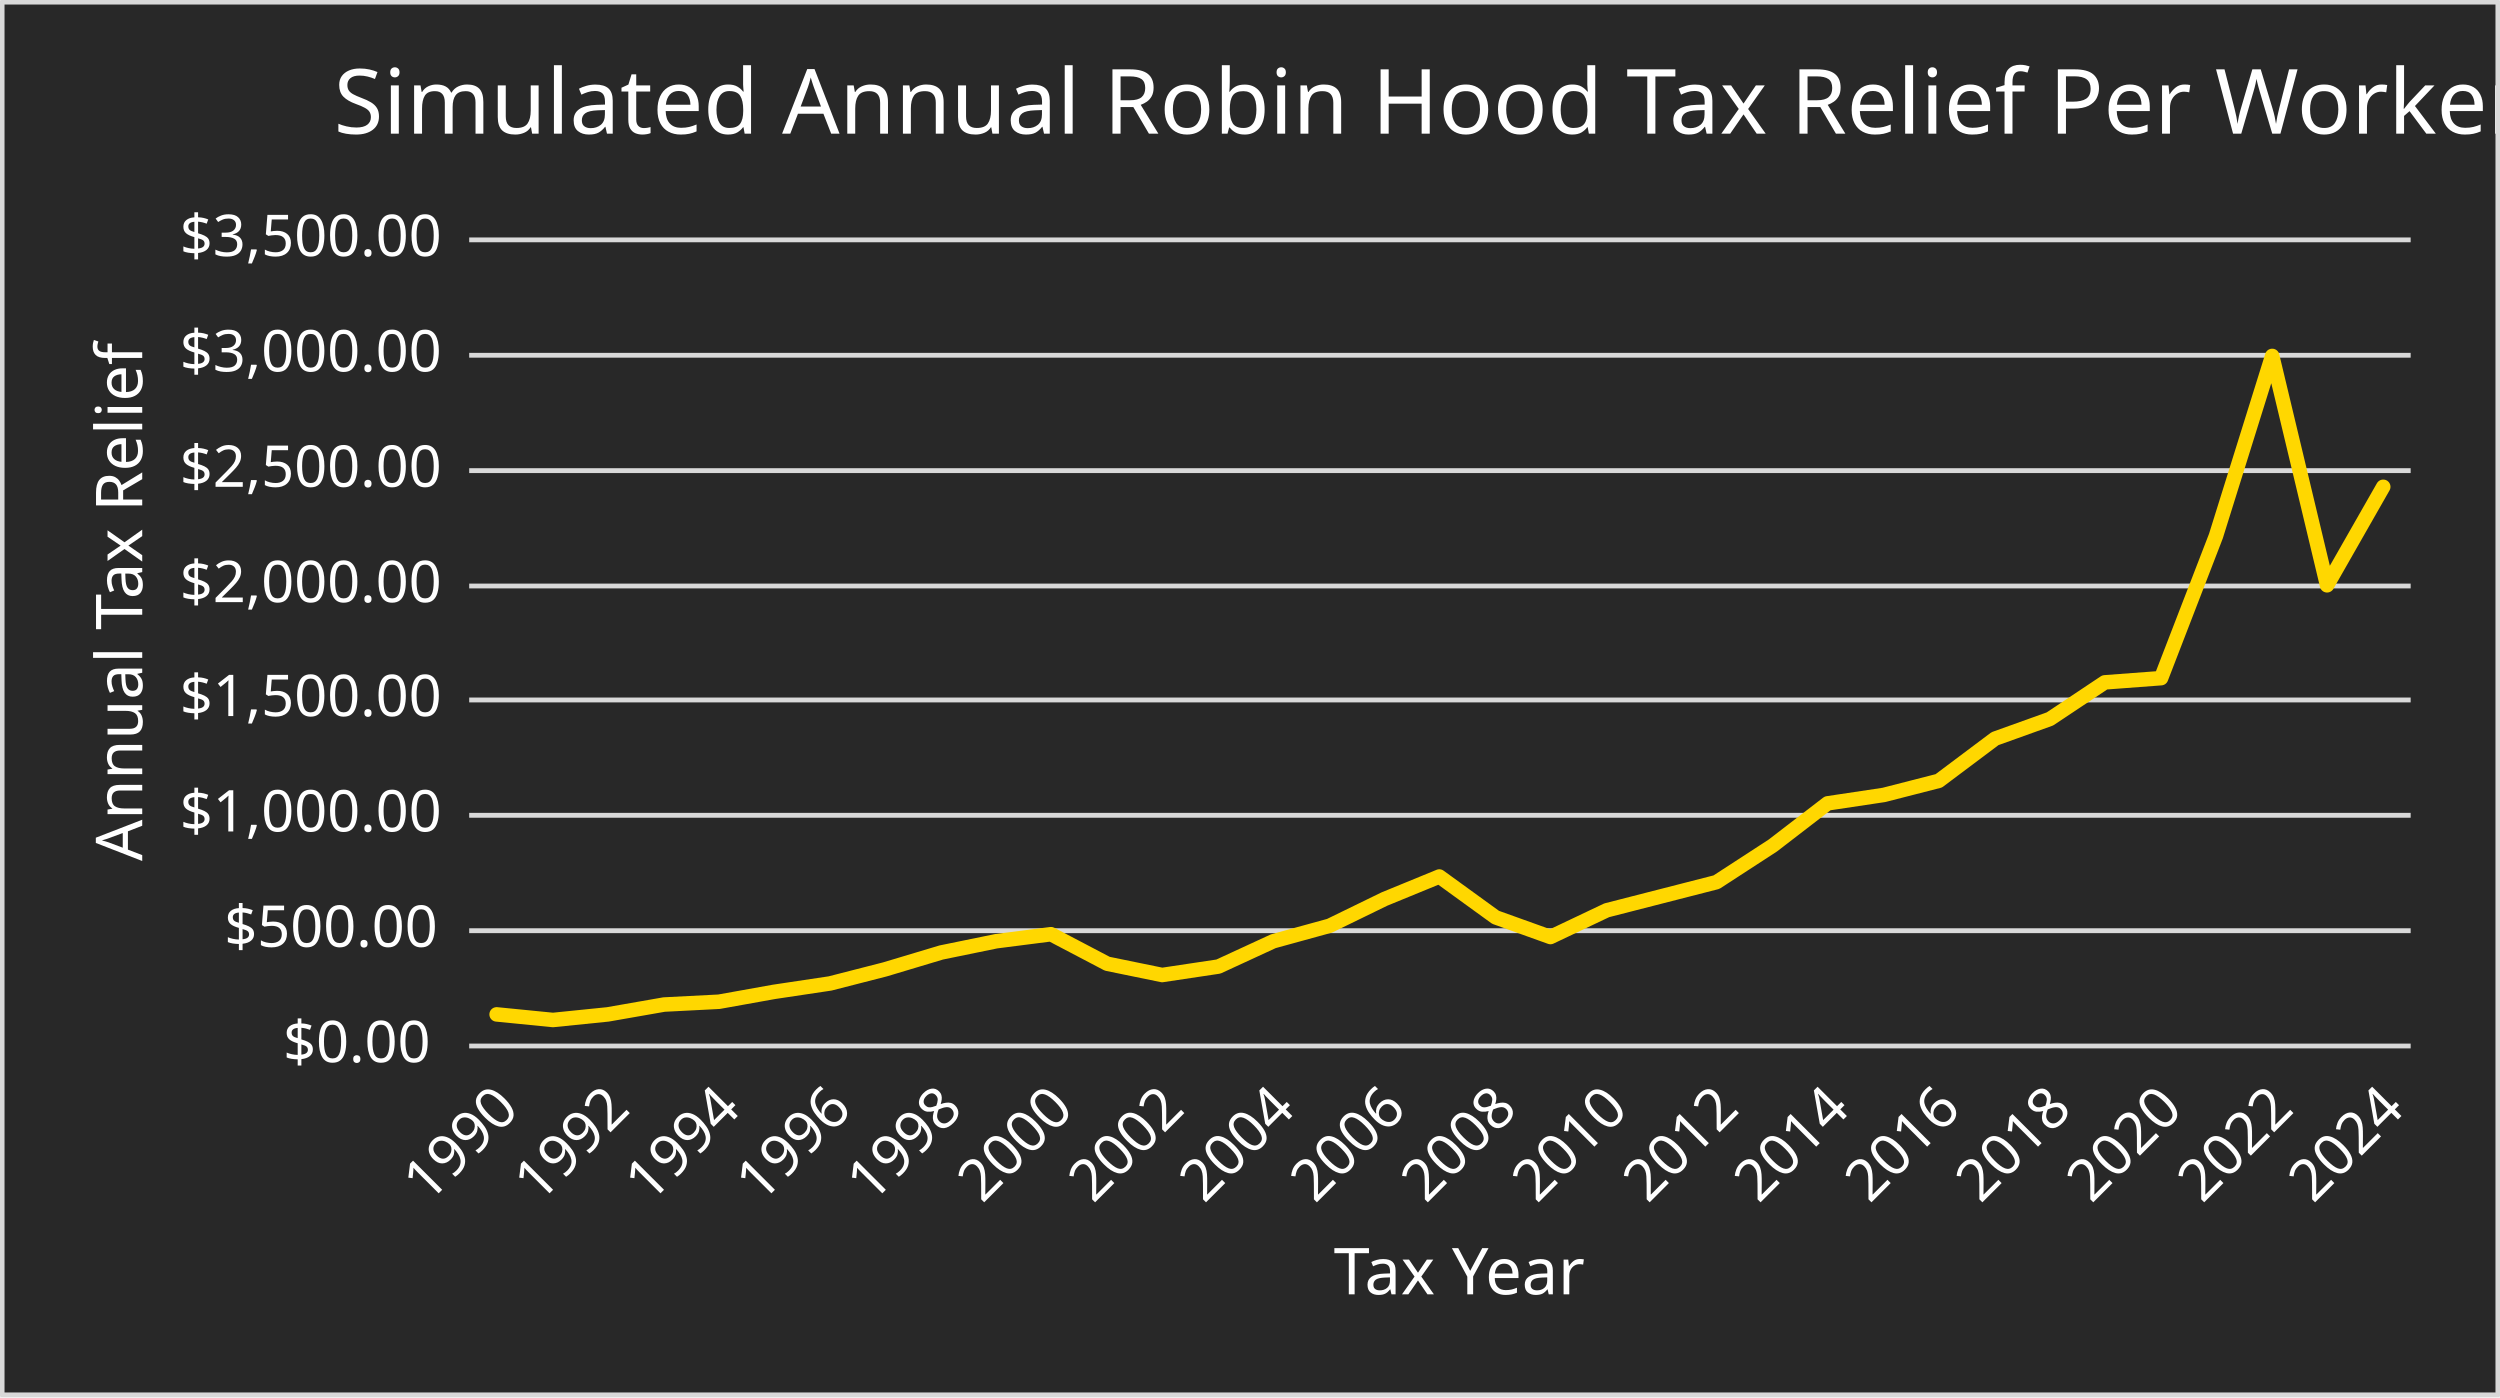
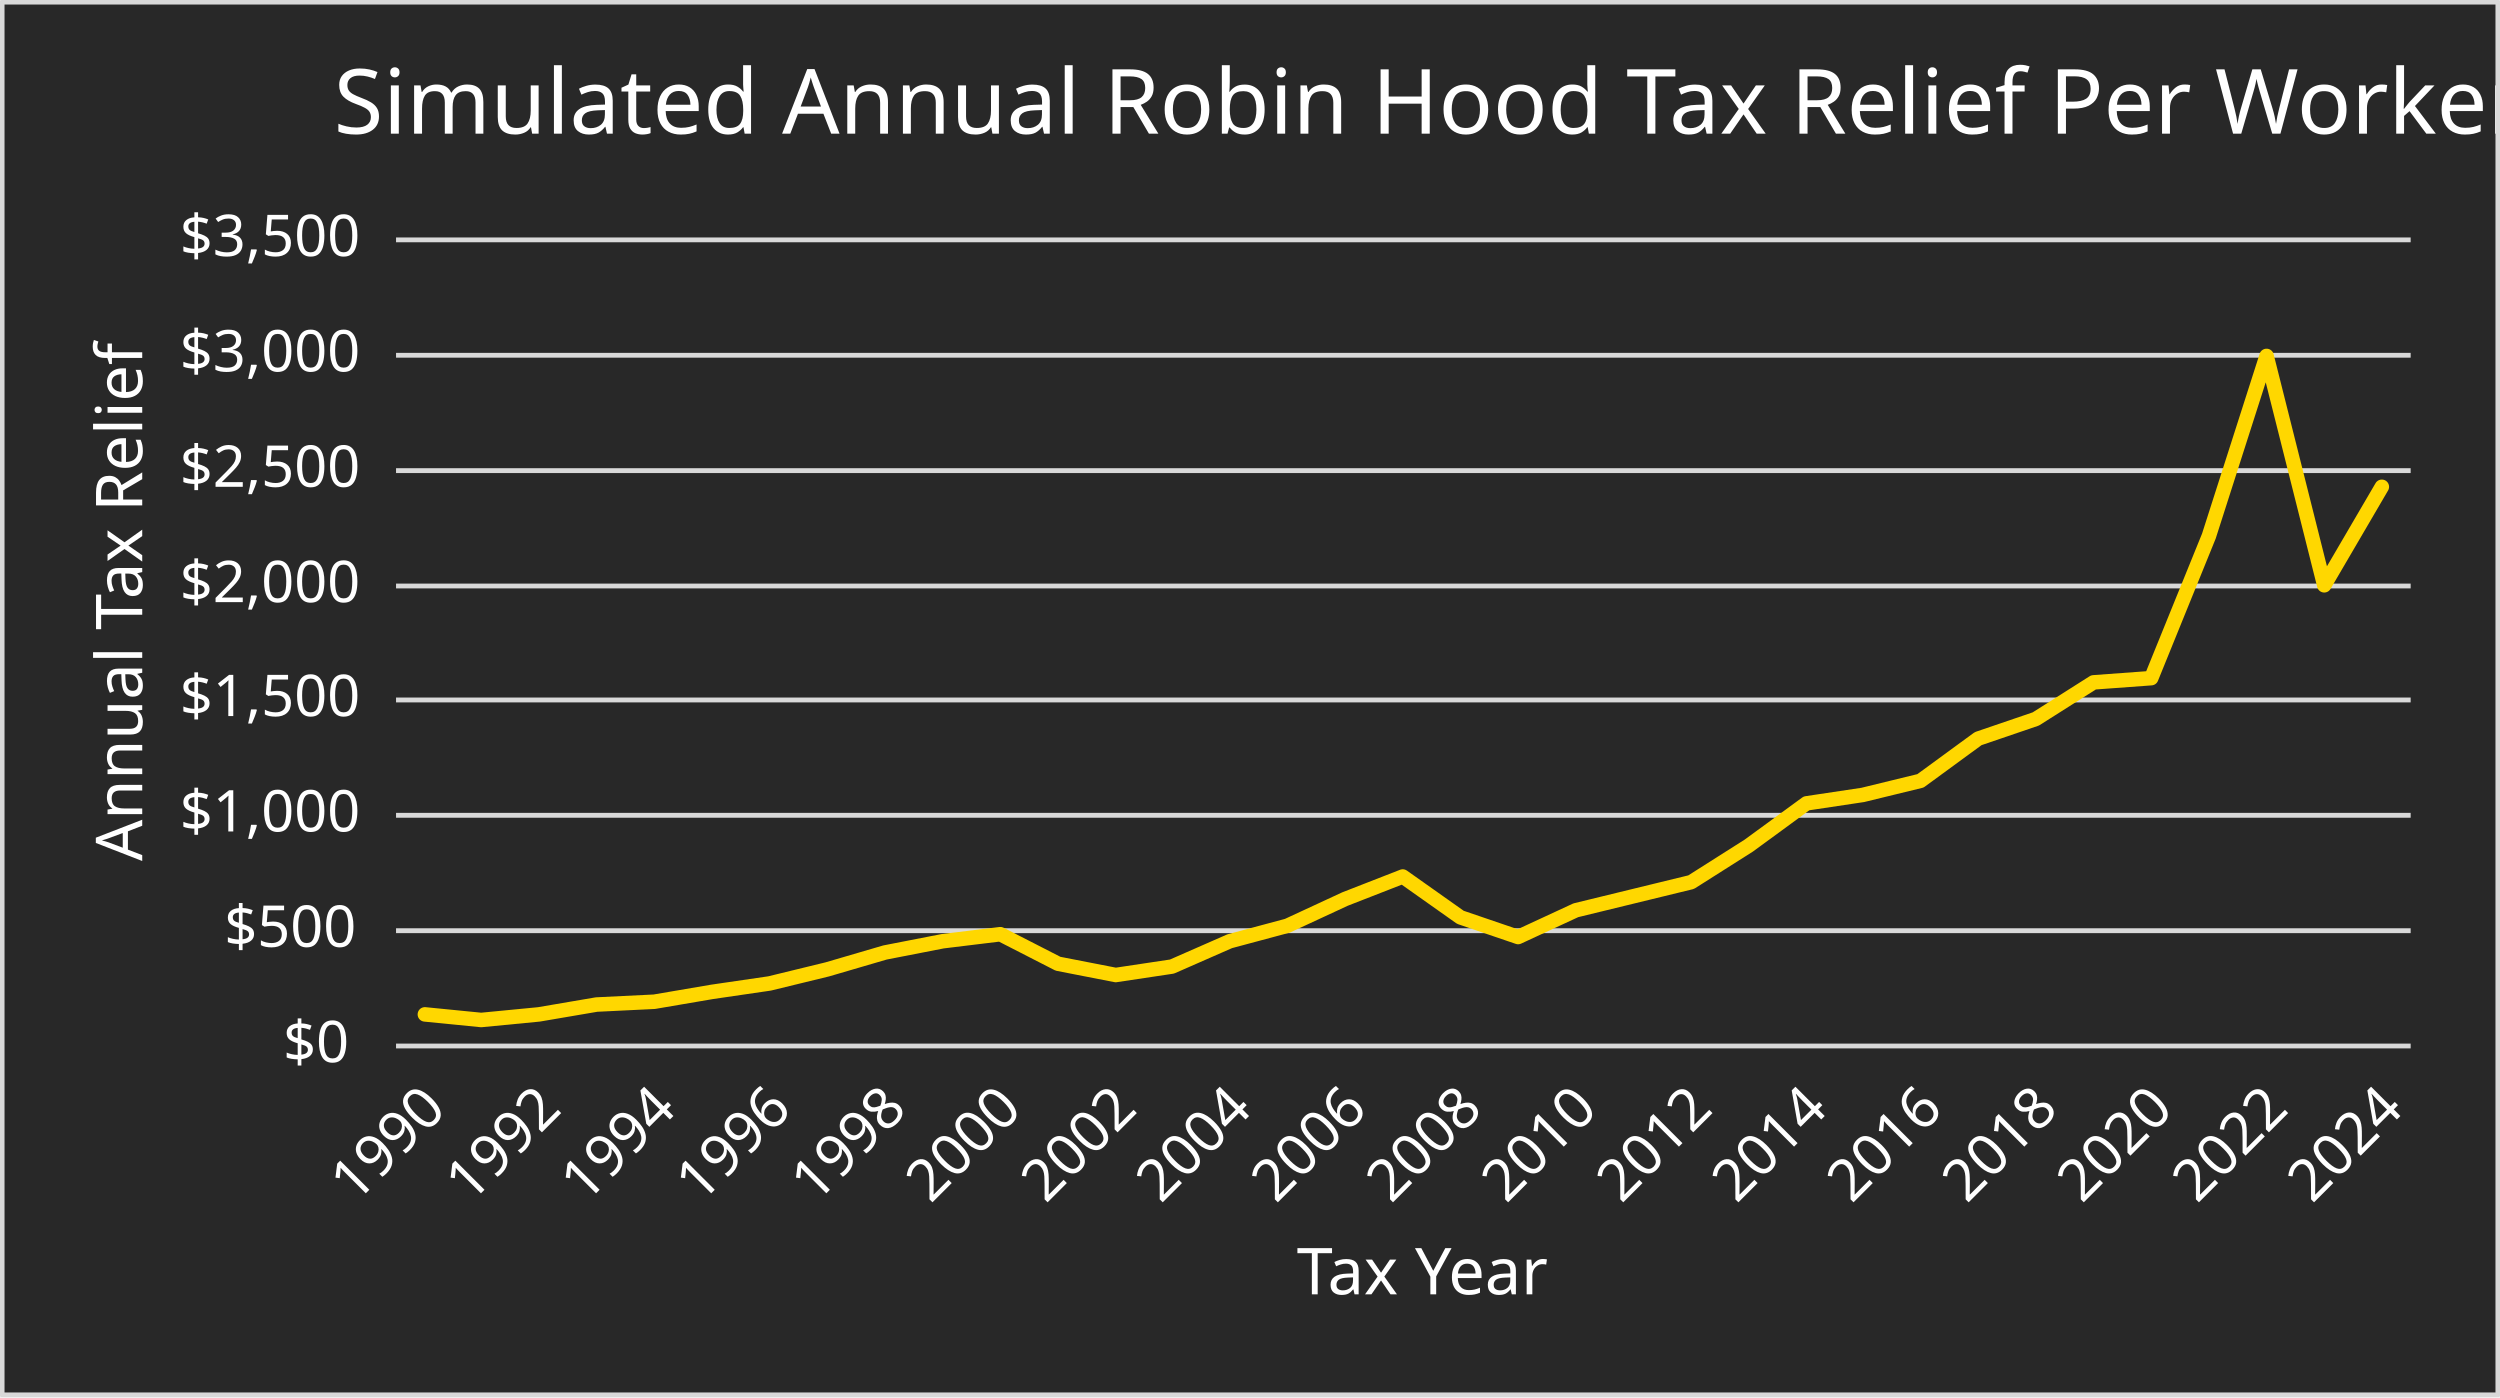
<svg xmlns="http://www.w3.org/2000/svg" width="1777" height="993" xml:space="preserve" overflow="hidden">
  <defs>
    <clipPath id="clip0">
      <rect x="807" y="276" width="1777" height="993" />
    </clipPath>
  </defs>
  <g clip-path="url(#clip0)" transform="translate(-807 -276)">
    <rect x="808" y="277" width="1774" height="990" fill="#282828" />
    <g>
-       <path d="M1140.5 937.531 2520.5 937.531M1140.5 855.528 2520.5 855.528M1140.5 773.526 2520.5 773.526M1140.5 692.523 2520.5 692.523M1140.5 610.52 2520.5 610.52M1140.5 528.518 2520.5 528.518M1140.5 446.5 2520.5 446.5" stroke="#D9D9D9" stroke-width="3.438" stroke-linejoin="round" stroke-miterlimit="10" fill="none" />
+       <path d="M1088.5 937.531 2520.5 937.531M1088.5 855.528 2520.5 855.528M1088.5 773.526 2520.5 773.526M1088.5 692.523 2520.5 692.523M1088.5 610.52 2520.5 610.52M1088.5 528.518 2520.5 528.518M1088.5 446.5 2520.5 446.5" stroke="#D9D9D9" stroke-width="3.438" stroke-linejoin="round" stroke-miterlimit="10" fill="none" />
    </g>
    <g>
-       <path d="M1140.5 1019.5 2520.5 1019.5" stroke="#D9D9D9" stroke-width="3.438" stroke-linejoin="round" stroke-miterlimit="10" fill="none" fill-rule="evenodd" />
+       <path d="M1088.5 1019.5 2520.5 1019.5" stroke="#D9D9D9" stroke-width="3.438" stroke-linejoin="round" stroke-miterlimit="10" fill="none" fill-rule="evenodd" />
    </g>
    <g>
-       <path d="M1160 997.033 1200.04 1001 1239.04 997.033 1279.04 990.032 1318.04 988.032 1357.04 981.032 1397.05 975.032 1436.05 965.032 1476.05 953.031 1515.05 945.031 1554.05 940.031 1594.05 961.032 1633.05 969.032 1673.05 963.032 1712.06 945.031 1752.06 934.031 1791.06 915.03 1830.06 899.03 1870.06 928.031 1909.06 942.031 1949.06 923.03 1988.07 913.03 2027.07 903.03 2067.07 877.029 2106.07 847.028 2146.07 841.028 2185.07 831.027 2225.07 801.026 2264.07 787.026 2303.08 761.025 2343.08 758.025 2382.08 657.022 2422.08 529 2461.08 692.023 2501 622.02" stroke="#FFD700" stroke-width="10.312" stroke-linecap="round" stroke-linejoin="round" stroke-miterlimit="10" fill="none" />
+       <path d="M1109 997.033 1149.04 1001 1190.04 997.033 1231.04 990.032 1272.04 988.032 1313.04 981.032 1354.04 975.032 1395.05 965.032 1436.05 953.031 1477.05 945.031 1518.05 940.031 1559.05 961.032 1600.05 969.032 1640.05 963.032 1681.06 945.031 1722.06 934.031 1763.06 915.03 1804.06 899.03 1845.06 928.031 1886.06 942.031 1927.06 923.03 1968.06 913.03 2009.07 903.03 2050.07 877.029 2091.07 847.028 2131.07 841.028 2172.07 831.027 2213.07 801.026 2254.07 787.026 2295.08 761.025 2336.08 758.025 2377.08 657.022 2418.08 529 2459.08 692.023 2500 622.02" stroke="#FFD700" stroke-width="10.312" stroke-linecap="round" stroke-linejoin="round" stroke-miterlimit="10" fill="none" />
    </g>
    <g>
-       <text fill="#FFFFFF" font-family="Aptos Narrow,Aptos Narrow_MSFontService,sans-serif" font-weight="400" font-stretch="semi-condensed" font-size="41" transform="matrix(1 0 0 1 1008.22 1031)">$0.00</text>
+       <text fill="#FFFFFF" font-family="Aptos Narrow,Aptos Narrow_MSFontService,sans-serif" font-weight="400" font-stretch="semi-condensed" font-size="41" transform="matrix(1 0 0 1 1008.22 1031)">$0</text>
    </g>
    <g>
-       <text fill="#FFFFFF" font-family="Aptos Narrow,Aptos Narrow_MSFontService,sans-serif" font-weight="400" font-stretch="semi-condensed" font-size="41" transform="matrix(1 0 0 1 966.419 949)">$500.00</text>
+       <text fill="#FFFFFF" font-family="Aptos Narrow,Aptos Narrow_MSFontService,sans-serif" font-weight="400" font-stretch="semi-condensed" font-size="41" transform="matrix(1 0 0 1 966.419 949)">$500</text>
    </g>
    <g>
-       <text fill="#FFFFFF" font-family="Aptos Narrow,Aptos Narrow_MSFontService,sans-serif" font-weight="400" font-stretch="semi-condensed" font-size="41" transform="matrix(1 0 0 1 934.794 867)">$1,000.00</text>
+       <text fill="#FFFFFF" font-family="Aptos Narrow,Aptos Narrow_MSFontService,sans-serif" font-weight="400" font-stretch="semi-condensed" font-size="41" transform="matrix(1 0 0 1 934.794 867)">$1,000</text>
    </g>
    <g>
-       <text fill="#FFFFFF" font-family="Aptos Narrow,Aptos Narrow_MSFontService,sans-serif" font-weight="400" font-stretch="semi-condensed" font-size="41" transform="matrix(1 0 0 1 934.794 785)">$1,500.00</text>
+       <text fill="#FFFFFF" font-family="Aptos Narrow,Aptos Narrow_MSFontService,sans-serif" font-weight="400" font-stretch="semi-condensed" font-size="41" transform="matrix(1 0 0 1 934.794 785)">$1,500</text>
    </g>
    <g>
-       <text fill="#FFFFFF" font-family="Aptos Narrow,Aptos Narrow_MSFontService,sans-serif" font-weight="400" font-stretch="semi-condensed" font-size="41" transform="matrix(1 0 0 1 934.794 704)">$2,000.00</text>
+       <text fill="#FFFFFF" font-family="Aptos Narrow,Aptos Narrow_MSFontService,sans-serif" font-weight="400" font-stretch="semi-condensed" font-size="41" transform="matrix(1 0 0 1 934.794 704)">$2,000</text>
    </g>
    <g>
-       <text fill="#FFFFFF" font-family="Aptos Narrow,Aptos Narrow_MSFontService,sans-serif" font-weight="400" font-stretch="semi-condensed" font-size="41" transform="matrix(1 0 0 1 934.794 622)">$2,500.00</text>
+       <text fill="#FFFFFF" font-family="Aptos Narrow,Aptos Narrow_MSFontService,sans-serif" font-weight="400" font-stretch="semi-condensed" font-size="41" transform="matrix(1 0 0 1 934.794 622)">$2,500</text>
    </g>
    <g>
-       <text fill="#FFFFFF" font-family="Aptos Narrow,Aptos Narrow_MSFontService,sans-serif" font-weight="400" font-stretch="semi-condensed" font-size="41" transform="matrix(1 0 0 1 934.794 540)">$3,000.00</text>
+       <text fill="#FFFFFF" font-family="Aptos Narrow,Aptos Narrow_MSFontService,sans-serif" font-weight="400" font-stretch="semi-condensed" font-size="41" transform="matrix(1 0 0 1 934.794 540)">$3,000</text>
    </g>
    <g>
-       <text fill="#FFFFFF" font-family="Aptos Narrow,Aptos Narrow_MSFontService,sans-serif" font-weight="400" font-stretch="semi-condensed" font-size="41" transform="matrix(1 0 0 1 934.794 458)">$3,500.00</text>
+       <text fill="#FFFFFF" font-family="Aptos Narrow,Aptos Narrow_MSFontService,sans-serif" font-weight="400" font-stretch="semi-condensed" font-size="41" transform="matrix(1 0 0 1 934.794 458)">$3,500</text>
    </g>
    <g>
-       <text fill="#FFFFFF" font-family="Aptos Narrow,Aptos Narrow_MSFontService,sans-serif" font-weight="400" font-stretch="semi-condensed" font-size="41" transform="matrix(0.707107 -0.707107 0.707107 0.707107 1111 1132)">1990</text>
+       <text fill="#FFFFFF" font-family="Aptos Narrow,Aptos Narrow_MSFontService,sans-serif" font-weight="400" font-stretch="semi-condensed" font-size="41" transform="matrix(0.707107 -0.707107 0.707107 0.707107 1059.22 1132)">1990</text>
    </g>
    <g>
-       <text fill="#FFFFFF" font-family="Aptos Narrow,Aptos Narrow_MSFontService,sans-serif" font-weight="400" font-stretch="semi-condensed" font-size="41" transform="matrix(0.707107 -0.707107 0.707107 0.707107 1189.83 1132)">1992</text>
+       <text fill="#FFFFFF" font-family="Aptos Narrow,Aptos Narrow_MSFontService,sans-serif" font-weight="400" font-stretch="semi-condensed" font-size="41" transform="matrix(0.707107 -0.707107 0.707107 0.707107 1141.06 1132)">1992</text>
    </g>
    <g>
-       <text fill="#FFFFFF" font-family="Aptos Narrow,Aptos Narrow_MSFontService,sans-serif" font-weight="400" font-stretch="semi-condensed" font-size="41" transform="matrix(0.707107 -0.707107 0.707107 0.707107 1268.67 1132)">1994</text>
+       <text fill="#FFFFFF" font-family="Aptos Narrow,Aptos Narrow_MSFontService,sans-serif" font-weight="400" font-stretch="semi-condensed" font-size="41" transform="matrix(0.707107 -0.707107 0.707107 0.707107 1222.9 1132)">1994</text>
    </g>
    <g>
-       <text fill="#FFFFFF" font-family="Aptos Narrow,Aptos Narrow_MSFontService,sans-serif" font-weight="400" font-stretch="semi-condensed" font-size="41" transform="matrix(0.707107 -0.707107 0.707107 0.707107 1347.5 1132)">1996</text>
+       <text fill="#FFFFFF" font-family="Aptos Narrow,Aptos Narrow_MSFontService,sans-serif" font-weight="400" font-stretch="semi-condensed" font-size="41" transform="matrix(0.707107 -0.707107 0.707107 0.707107 1304.73 1132)">1996</text>
    </g>
    <g>
-       <text fill="#FFFFFF" font-family="Aptos Narrow,Aptos Narrow_MSFontService,sans-serif" font-weight="400" font-stretch="semi-condensed" font-size="41" transform="matrix(0.707107 -0.707107 0.707107 0.707107 1426.34 1132)">1998</text>
+       <text fill="#FFFFFF" font-family="Aptos Narrow,Aptos Narrow_MSFontService,sans-serif" font-weight="400" font-stretch="semi-condensed" font-size="41" transform="matrix(0.707107 -0.707107 0.707107 0.707107 1386.57 1132)">1998</text>
    </g>
    <g>
-       <text fill="#FFFFFF" font-family="Aptos Narrow,Aptos Narrow_MSFontService,sans-serif" font-weight="400" font-stretch="semi-condensed" font-size="41" transform="matrix(0.707107 -0.707107 0.707107 0.707107 1505.17 1132)">2000</text>
+       <text fill="#FFFFFF" font-family="Aptos Narrow,Aptos Narrow_MSFontService,sans-serif" font-weight="400" font-stretch="semi-condensed" font-size="41" transform="matrix(0.707107 -0.707107 0.707107 0.707107 1468.4 1132)">2000</text>
    </g>
    <g>
-       <text fill="#FFFFFF" font-family="Aptos Narrow,Aptos Narrow_MSFontService,sans-serif" font-weight="400" font-stretch="semi-condensed" font-size="41" transform="matrix(0.707107 -0.707107 0.707107 0.707107 1584 1132)">2002</text>
+       <text fill="#FFFFFF" font-family="Aptos Narrow,Aptos Narrow_MSFontService,sans-serif" font-weight="400" font-stretch="semi-condensed" font-size="41" transform="matrix(0.707107 -0.707107 0.707107 0.707107 1550.24 1132)">2002</text>
    </g>
    <g>
-       <text fill="#FFFFFF" font-family="Aptos Narrow,Aptos Narrow_MSFontService,sans-serif" font-weight="400" font-stretch="semi-condensed" font-size="41" transform="matrix(0.707107 -0.707107 0.707107 0.707107 1662.84 1132)">2004</text>
+       <text fill="#FFFFFF" font-family="Aptos Narrow,Aptos Narrow_MSFontService,sans-serif" font-weight="400" font-stretch="semi-condensed" font-size="41" transform="matrix(0.707107 -0.707107 0.707107 0.707107 1632.07 1132)">2004</text>
    </g>
    <g>
-       <text fill="#FFFFFF" font-family="Aptos Narrow,Aptos Narrow_MSFontService,sans-serif" font-weight="400" font-stretch="semi-condensed" font-size="41" transform="matrix(0.707107 -0.707107 0.707107 0.707107 1741.67 1132)">2006</text>
+       <text fill="#FFFFFF" font-family="Aptos Narrow,Aptos Narrow_MSFontService,sans-serif" font-weight="400" font-stretch="semi-condensed" font-size="41" transform="matrix(0.707107 -0.707107 0.707107 0.707107 1713.91 1132)">2006</text>
    </g>
    <g>
-       <text fill="#FFFFFF" font-family="Aptos Narrow,Aptos Narrow_MSFontService,sans-serif" font-weight="400" font-stretch="semi-condensed" font-size="41" transform="matrix(0.707107 -0.707107 0.707107 0.707107 1820.51 1132)">2008</text>
+       <text fill="#FFFFFF" font-family="Aptos Narrow,Aptos Narrow_MSFontService,sans-serif" font-weight="400" font-stretch="semi-condensed" font-size="41" transform="matrix(0.707107 -0.707107 0.707107 0.707107 1795.75 1132)">2008</text>
    </g>
    <g>
-       <text fill="#FFFFFF" font-family="Aptos Narrow,Aptos Narrow_MSFontService,sans-serif" font-weight="400" font-stretch="semi-condensed" font-size="41" transform="matrix(0.707107 -0.707107 0.707107 0.707107 1899.34 1132)">2010</text>
+       <text fill="#FFFFFF" font-family="Aptos Narrow,Aptos Narrow_MSFontService,sans-serif" font-weight="400" font-stretch="semi-condensed" font-size="41" transform="matrix(0.707107 -0.707107 0.707107 0.707107 1877.58 1132)">2010</text>
    </g>
    <g>
-       <text fill="#FFFFFF" font-family="Aptos Narrow,Aptos Narrow_MSFontService,sans-serif" font-weight="400" font-stretch="semi-condensed" font-size="41" transform="matrix(0.707107 -0.707107 0.707107 0.707107 1978.18 1132)">2012</text>
+       <text fill="#FFFFFF" font-family="Aptos Narrow,Aptos Narrow_MSFontService,sans-serif" font-weight="400" font-stretch="semi-condensed" font-size="41" transform="matrix(0.707107 -0.707107 0.707107 0.707107 1959.42 1132)">2012</text>
    </g>
    <g>
-       <text fill="#FFFFFF" font-family="Aptos Narrow,Aptos Narrow_MSFontService,sans-serif" font-weight="400" font-stretch="semi-condensed" font-size="41" transform="matrix(0.707107 -0.707107 0.707107 0.707107 2057.01 1132)">2014</text>
+       <text fill="#FFFFFF" font-family="Aptos Narrow,Aptos Narrow_MSFontService,sans-serif" font-weight="400" font-stretch="semi-condensed" font-size="41" transform="matrix(0.707107 -0.707107 0.707107 0.707107 2041.25 1132)">2014</text>
    </g>
    <g>
-       <text fill="#FFFFFF" font-family="Aptos Narrow,Aptos Narrow_MSFontService,sans-serif" font-weight="400" font-stretch="semi-condensed" font-size="41" transform="matrix(0.707107 -0.707107 0.707107 0.707107 2135.85 1132)">2016</text>
+       <text fill="#FFFFFF" font-family="Aptos Narrow,Aptos Narrow_MSFontService,sans-serif" font-weight="400" font-stretch="semi-condensed" font-size="41" transform="matrix(0.707107 -0.707107 0.707107 0.707107 2123.09 1132)">2016</text>
    </g>
    <g>
-       <text fill="#FFFFFF" font-family="Aptos Narrow,Aptos Narrow_MSFontService,sans-serif" font-weight="400" font-stretch="semi-condensed" font-size="41" transform="matrix(0.707107 -0.707107 0.707107 0.707107 2214.68 1132)">2018</text>
+       <text fill="#FFFFFF" font-family="Aptos Narrow,Aptos Narrow_MSFontService,sans-serif" font-weight="400" font-stretch="semi-condensed" font-size="41" transform="matrix(0.707107 -0.707107 0.707107 0.707107 2204.92 1132)">2018</text>
    </g>
    <g>
-       <text fill="#FFFFFF" font-family="Aptos Narrow,Aptos Narrow_MSFontService,sans-serif" font-weight="400" font-stretch="semi-condensed" font-size="41" transform="matrix(0.707107 -0.707107 0.707107 0.707107 2293.51 1132)">2020</text>
+       <text fill="#FFFFFF" font-family="Aptos Narrow,Aptos Narrow_MSFontService,sans-serif" font-weight="400" font-stretch="semi-condensed" font-size="41" transform="matrix(0.707107 -0.707107 0.707107 0.707107 2286.76 1132)">2020</text>
    </g>
    <g>
-       <text fill="#FFFFFF" font-family="Aptos Narrow,Aptos Narrow_MSFontService,sans-serif" font-weight="400" font-stretch="semi-condensed" font-size="41" transform="matrix(0.707107 -0.707107 0.707107 0.707107 2372.35 1132)">2022</text>
+       <text fill="#FFFFFF" font-family="Aptos Narrow,Aptos Narrow_MSFontService,sans-serif" font-weight="400" font-stretch="semi-condensed" font-size="41" transform="matrix(0.707107 -0.707107 0.707107 0.707107 2368.6 1132)">2022</text>
    </g>
    <g>
-       <text fill="#FFFFFF" font-family="Aptos Narrow,Aptos Narrow_MSFontService,sans-serif" font-weight="400" font-stretch="semi-condensed" font-size="41" transform="matrix(0.707107 -0.707107 0.707107 0.707107 2451.18 1132)">2024</text>
+       <text fill="#FFFFFF" font-family="Aptos Narrow,Aptos Narrow_MSFontService,sans-serif" font-weight="400" font-stretch="semi-condensed" font-size="41" transform="matrix(0.707107 -0.707107 0.707107 0.707107 2450.43 1132)">2024</text>
    </g>
    <g>
      <text fill="#FFFFFF" font-family="Aptos Narrow,Aptos Narrow_MSFontService,sans-serif" font-weight="400" font-stretch="semi-condensed" font-size="46" transform="matrix(6.12323e-17 -1 1 6.12323e-17 908.095 888)">Annual Tax Relief</text>
    </g>
    <g>
-       <text fill="#FFFFFF" font-family="Aptos Narrow,Aptos Narrow_MSFontService,sans-serif" font-weight="400" font-stretch="semi-condensed" font-size="46" transform="matrix(1 0 0 1 1755.01 1196)">Tax Year</text>
+       <text fill="#FFFFFF" font-family="Aptos Narrow,Aptos Narrow_MSFontService,sans-serif" font-weight="400" font-stretch="semi-condensed" font-size="46" transform="matrix(1 0 0 1 1728.75 1196)">Tax Year</text>
    </g>
    <g>
      <text fill="#FFFFFF" font-family="Aptos Narrow,Aptos Narrow_MSFontService,sans-serif" font-weight="400" font-stretch="semi-condensed" font-size="64" transform="matrix(1 0 0 1 1044.26 371)">Simulated Annual Robin Hood Tax Relief Per Worker</text>
    </g>
    <rect x="808.5" y="277.5" width="1774" height="990" stroke="#D9D9D9" stroke-width="3.438" stroke-linejoin="round" stroke-miterlimit="10" fill="none" />
  </g>
</svg>
